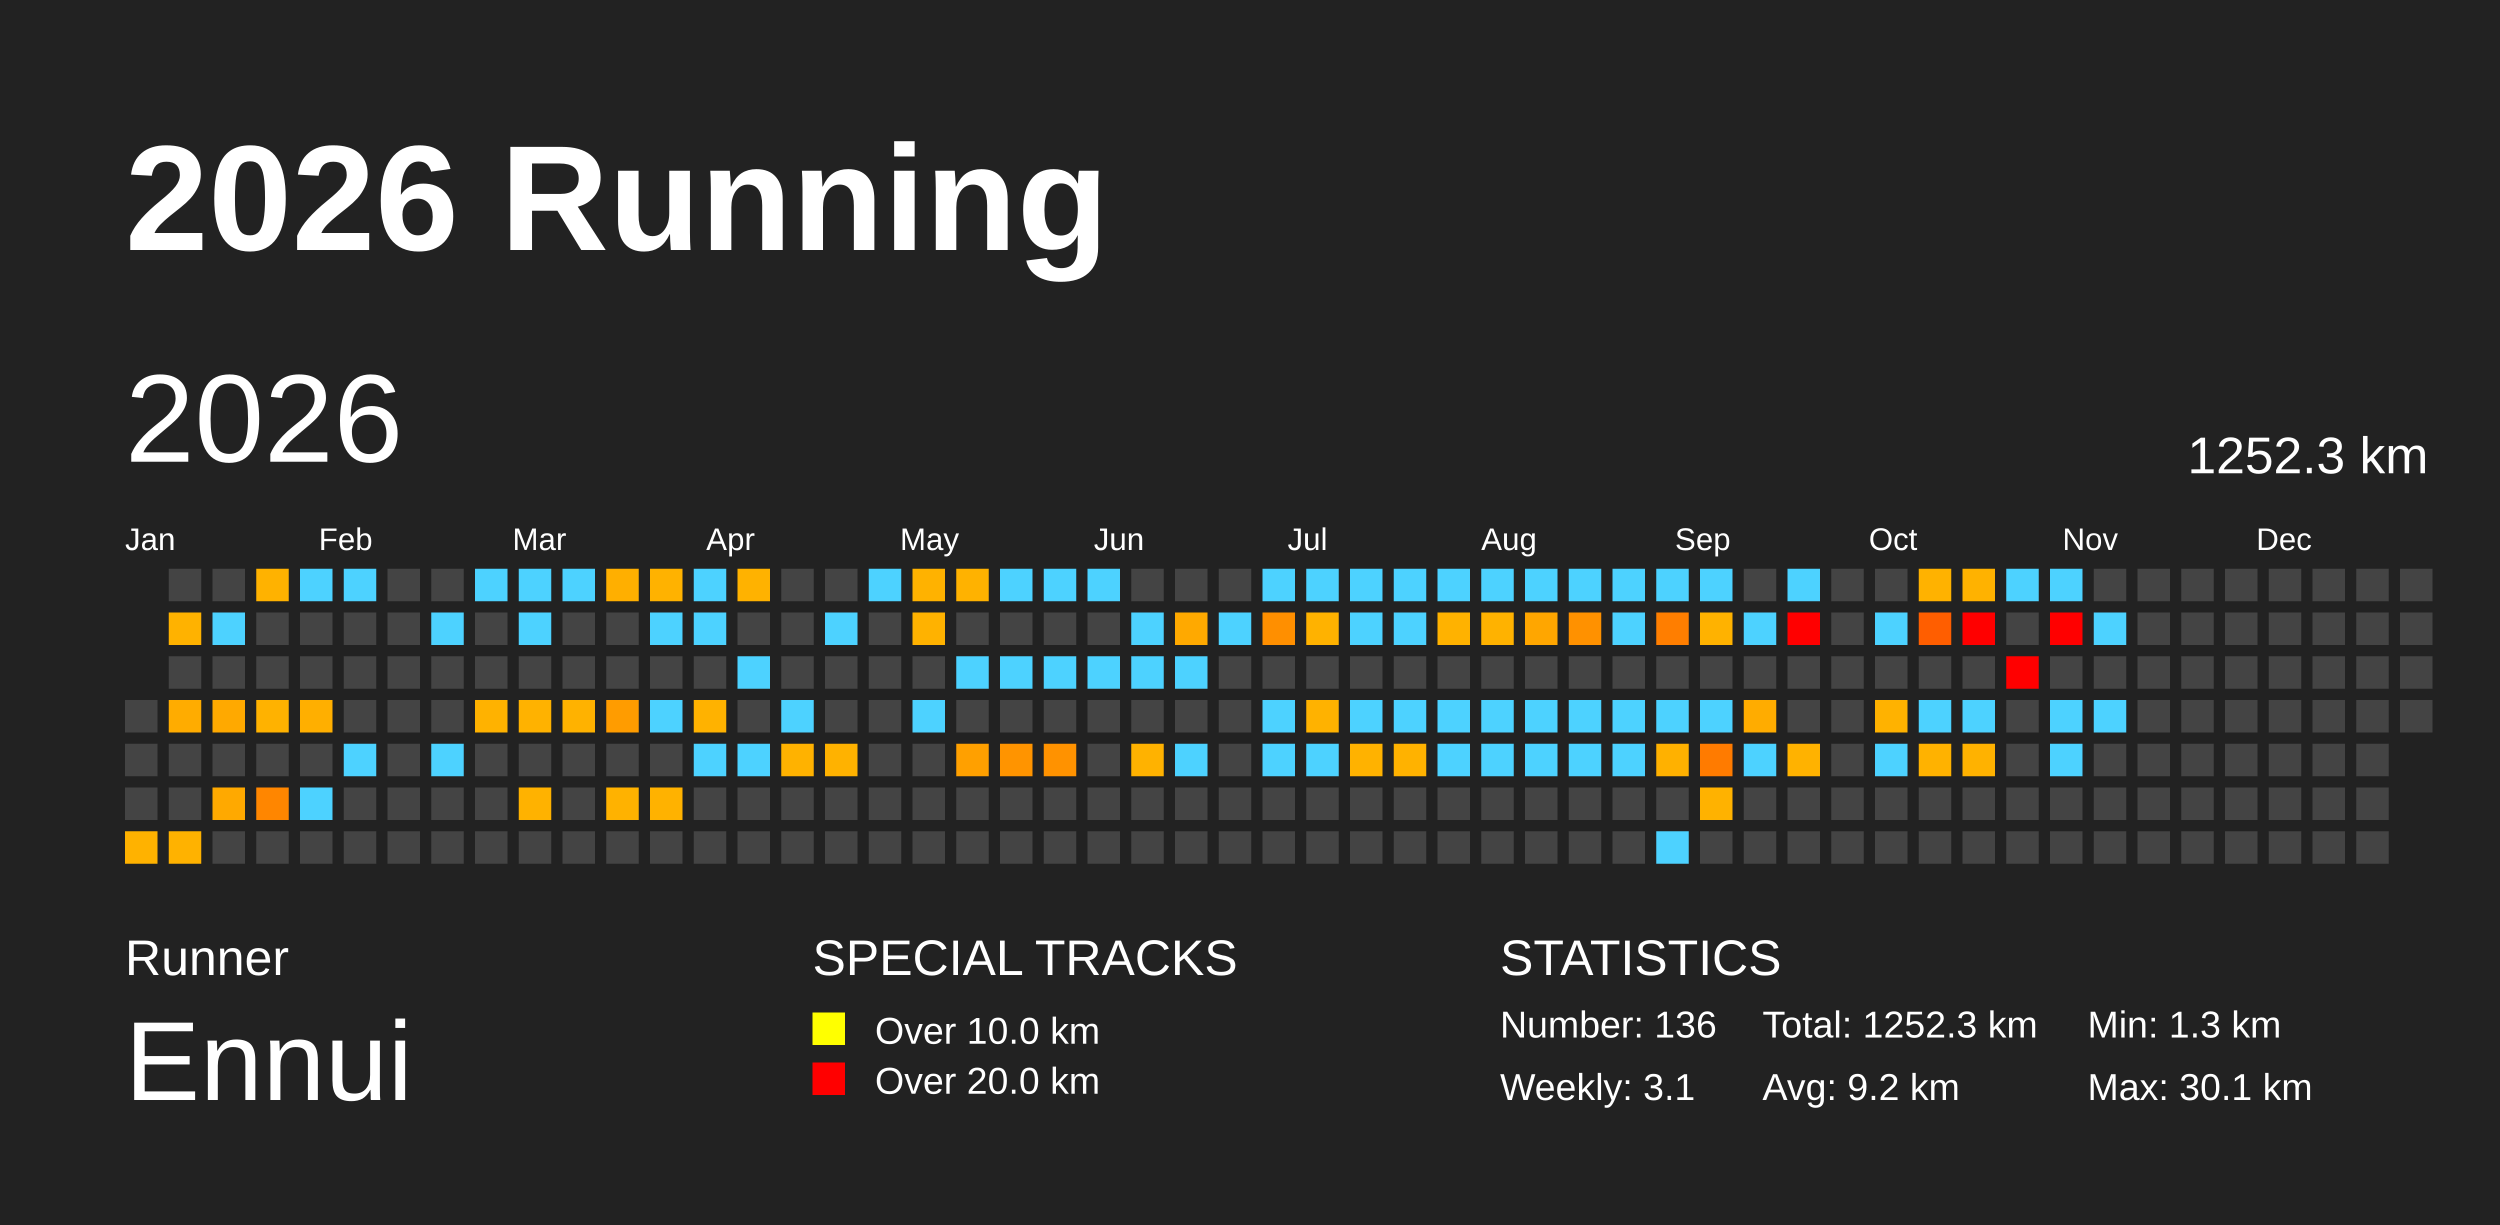
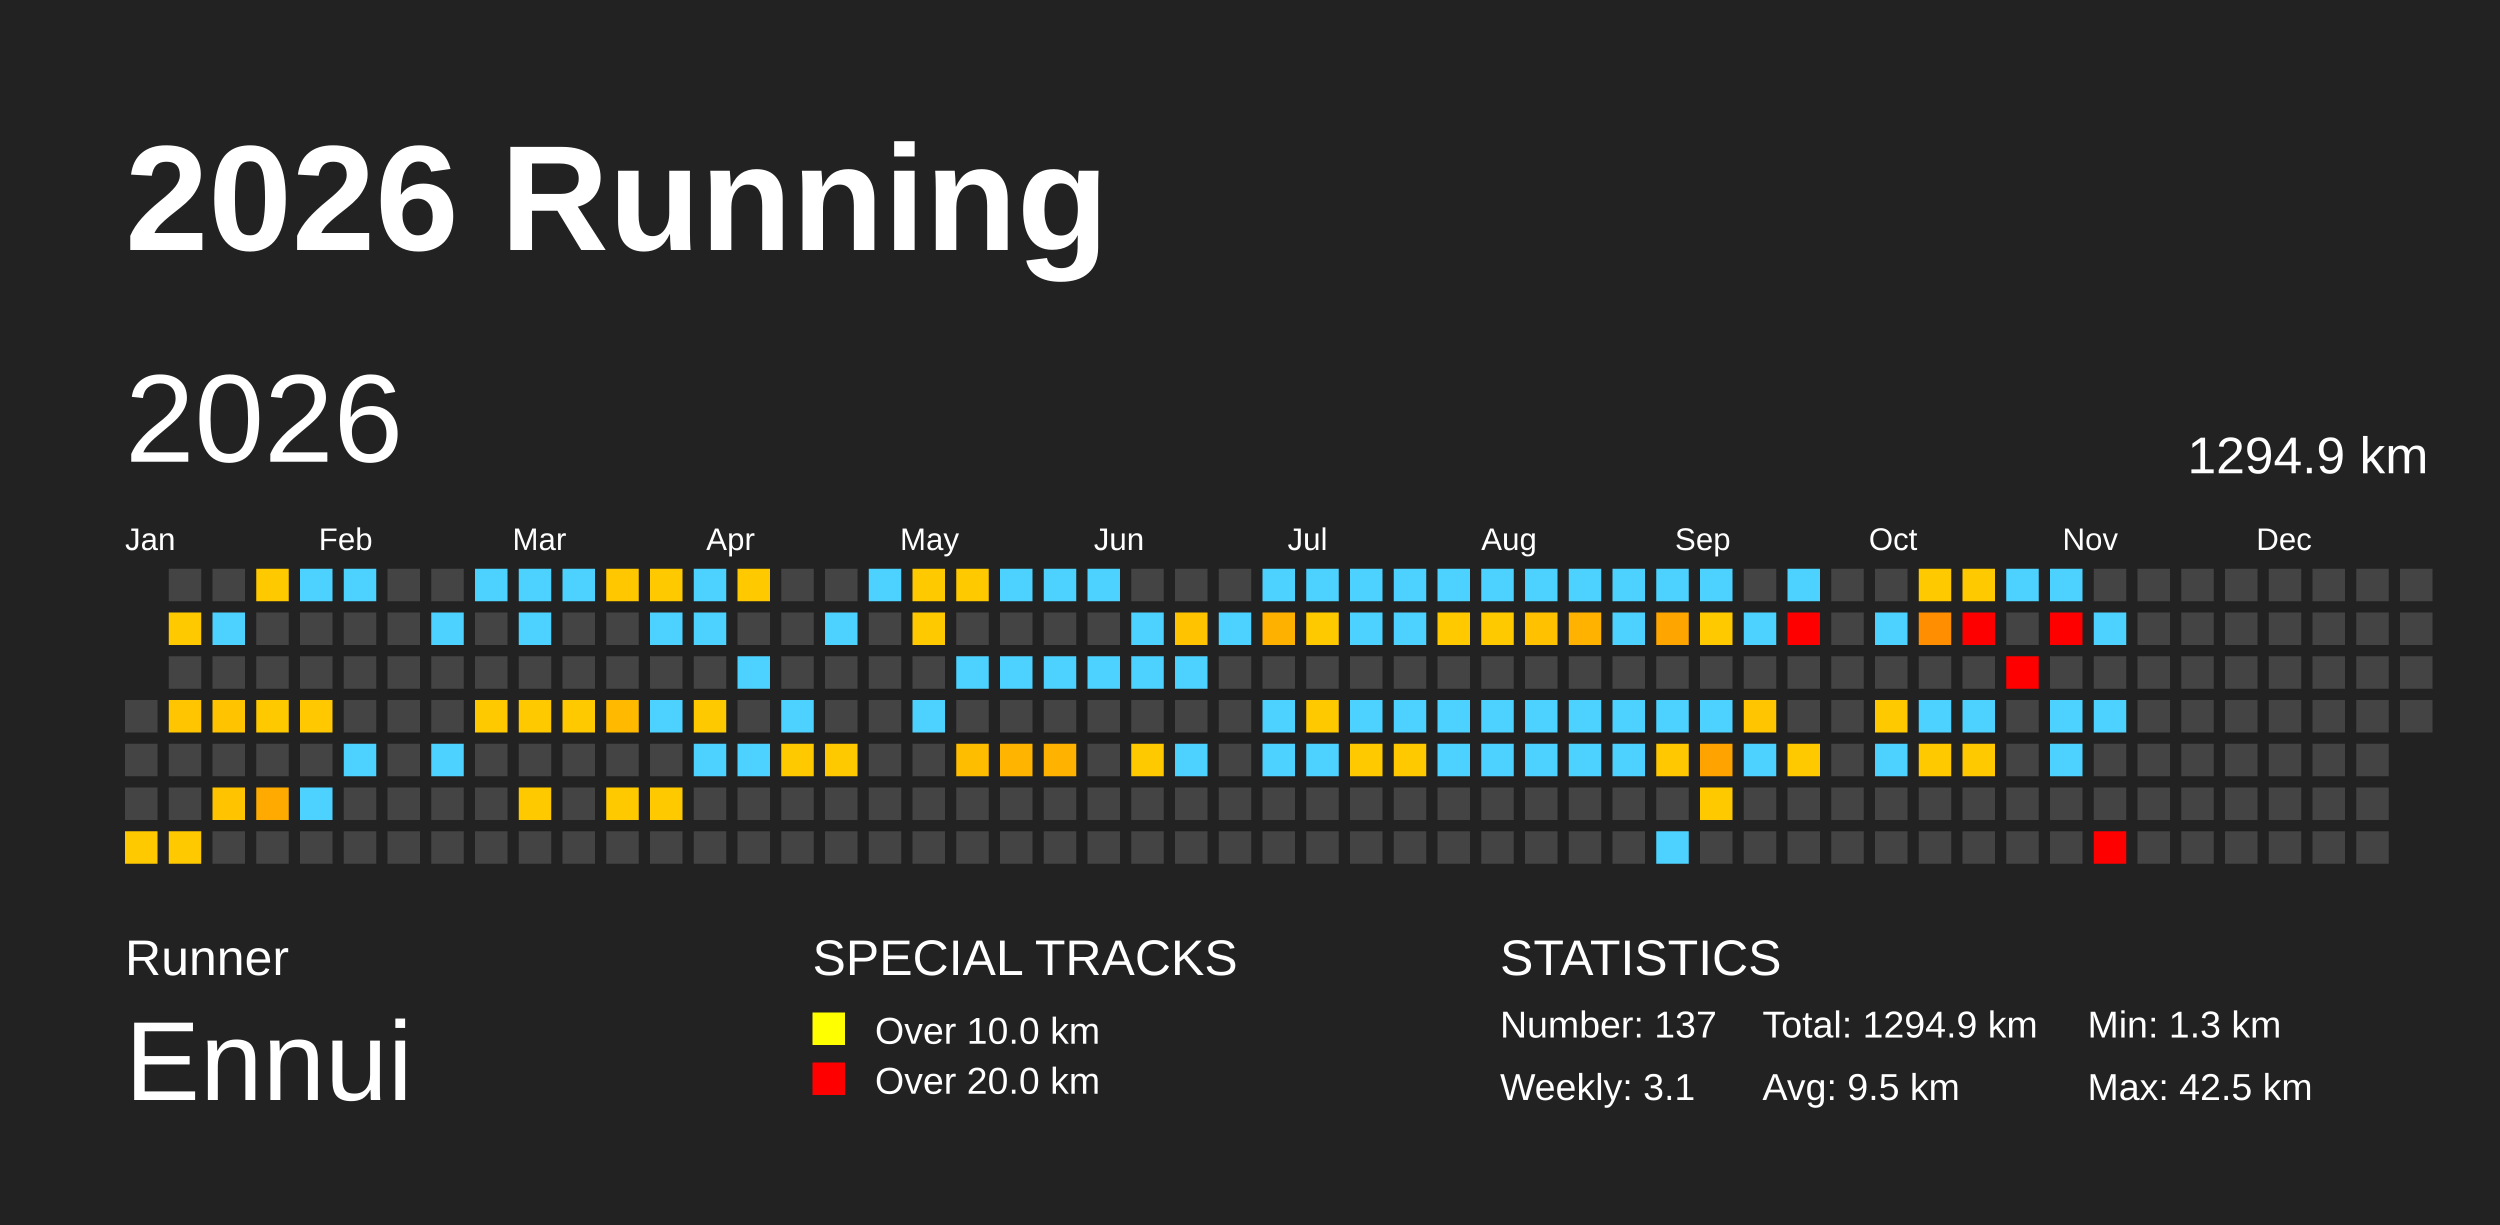
<svg xmlns="http://www.w3.org/2000/svg" baseProfile="full" height="98mm" version="1.1" viewBox="0,0,200,98" width="200mm">
  <defs />
  <rect fill="#222222" height="98" width="200" x="0" y="0" />
  <text fill="#FFFFFF" style="font-size:12px; font-family:Arial; font-weight:bold;" x="10" y="20">2026 Running</text>
  <text fill="#FFFFFF" style="font-size:4px; font-family:Arial" x="10" y="78">Runner</text>
  <text fill="#FFFFFF" style="font-size:9px; font-family:Arial" x="10" y="88">Ennui</text>
  <text fill="#FFFFFF" style="font-size:4px; font-family:Arial" x="65" y="78">SPECIAL TRACKS</text>
  <rect fill="yellow" height="2.6" width="2.6" x="65" y="81" />
  <text fill="#FFFFFF" style="font-size:3px; font-family:Arial" x="70" y="83.5">Over 10.0 km</text>
  <rect fill="red" height="2.6" width="2.6" x="65" y="85" />
  <text fill="#FFFFFF" style="font-size:3px; font-family:Arial" x="70" y="87.5">Over 20.0 km</text>
  <text fill="#FFFFFF" style="font-size:4px; font-family:Arial" x="120" y="78">STATISTICS</text>
-   <text fill="#FFFFFF" style="font-size:3px; font-family:Arial" x="120" y="83">Number: 136</text>
+   <text fill="#FFFFFF" style="font-size:3px; font-family:Arial" x="120" y="83">Number: 137</text>
  <text fill="#FFFFFF" style="font-size:3px; font-family:Arial" x="120" y="88">Weekly: 3.1</text>
-   <text fill="#FFFFFF" style="font-size:3px; font-family:Arial" x="141" y="83">Total: 1252.3 km</text>
-   <text fill="#FFFFFF" style="font-size:3px; font-family:Arial" x="141" y="88">Avg: 9.2 km</text>
+   <text fill="#FFFFFF" style="font-size:3px; font-family:Arial" x="141" y="83">Total: 1294.9 km</text>
+   <text fill="#FFFFFF" style="font-size:3px; font-family:Arial" x="141" y="88">Avg: 9.5 km</text>
  <text fill="#FFFFFF" style="font-size:3px; font-family:Arial" x="167" y="83">Min: 1.3 km</text>
-   <text fill="#FFFFFF" style="font-size:3px; font-family:Arial" x="167" y="88">Max: 30.1 km</text>
+   <text fill="#FFFFFF" style="font-size:3px; font-family:Arial" x="167" y="88">Max: 42.5 km</text>
  <text dominant-baseline="hanging" fill="#FFFFFF" style="font-size:10.0px; font-family:Arial;" x="10" y="30">2026</text>
-   <text dominant-baseline="hanging" fill="#FFFFFF" style="font-size:4.125px; font-family:Arial;" x="175" y="35">1252.3 km</text>
+   <text dominant-baseline="hanging" fill="#FFFFFF" style="font-size:4.125px; font-family:Arial;" x="175" y="35">1294.9 km</text>
  <text fill="#FFFFFF" style="font-size:2.5px; font-family:Arial" x="10.0" y="44">Jan</text>
  <text fill="#FFFFFF" style="font-size:2.5px; font-family:Arial" x="25.5" y="44">Feb</text>
  <text fill="#FFFFFF" style="font-size:2.5px; font-family:Arial" x="41.0" y="44">Mar</text>
  <text fill="#FFFFFF" style="font-size:2.5px; font-family:Arial" x="56.5" y="44">Apr</text>
  <text fill="#FFFFFF" style="font-size:2.5px; font-family:Arial" x="72.0" y="44">May</text>
  <text fill="#FFFFFF" style="font-size:2.5px; font-family:Arial" x="87.5" y="44">Jun</text>
  <text fill="#FFFFFF" style="font-size:2.5px; font-family:Arial" x="103.0" y="44">Jul</text>
  <text fill="#FFFFFF" style="font-size:2.5px; font-family:Arial" x="118.5" y="44">Aug</text>
  <text fill="#FFFFFF" style="font-size:2.5px; font-family:Arial" x="134.0" y="44">Sep</text>
  <text fill="#FFFFFF" style="font-size:2.5px; font-family:Arial" x="149.5" y="44">Oct</text>
  <text fill="#FFFFFF" style="font-size:2.5px; font-family:Arial" x="165.0" y="44">Nov</text>
  <text fill="#FFFFFF" style="font-size:2.5px; font-family:Arial" x="180.5" y="44">Dec</text>
  <rect fill="#444444" height="2.6" width="2.6" x="10.0" y="56.0" />
  <rect fill="#444444" height="2.6" width="2.6" x="10.0" y="59.5" />
  <rect fill="#444444" height="2.6" width="2.6" x="10.0" y="63.0" />
-   <rect fill="#ffb200" height="2.6" width="2.6" x="10.0" y="66.5" />
+   <rect fill="#ffc900" height="2.6" width="2.6" x="10.0" y="66.5" />
  <rect fill="#444444" height="2.6" width="2.6" x="13.5" y="45.5" />
-   <rect fill="#ffb200" height="2.6" width="2.6" x="13.5" y="49.0" />
+   <rect fill="#ffc900" height="2.6" width="2.6" x="13.5" y="49.0" />
  <rect fill="#444444" height="2.6" width="2.6" x="13.5" y="52.5" />
-   <rect fill="#ffac00" height="2.6" width="2.6" x="13.5" y="56.0" />
+   <rect fill="#ffc500" height="2.6" width="2.6" x="13.5" y="56.0" />
  <rect fill="#444444" height="2.6" width="2.6" x="13.5" y="59.5" />
  <rect fill="#444444" height="2.6" width="2.6" x="13.5" y="63.0" />
-   <rect fill="#ffb200" height="2.6" width="2.6" x="13.5" y="66.5" />
+   <rect fill="#ffc900" height="2.6" width="2.6" x="13.5" y="66.5" />
  <rect fill="#444444" height="2.6" width="2.6" x="17.0" y="45.5" />
  <rect fill="#4dd2ff" height="2.6" width="2.6" x="17.0" y="49.0" />
  <rect fill="#444444" height="2.6" width="2.6" x="17.0" y="52.5" />
-   <rect fill="#ffa900" height="2.6" width="2.6" x="17.0" y="56.0" />
+   <rect fill="#ffc300" height="2.6" width="2.6" x="17.0" y="56.0" />
  <rect fill="#444444" height="2.6" width="2.6" x="17.0" y="59.5" />
-   <rect fill="#ffa900" height="2.6" width="2.6" x="17.0" y="63.0" />
+   <rect fill="#ffc300" height="2.6" width="2.6" x="17.0" y="63.0" />
  <rect fill="#444444" height="2.6" width="2.6" x="17.0" y="66.5" />
-   <rect fill="#ffb200" height="2.6" width="2.6" x="20.5" y="45.5" />
+   <rect fill="#ffc900" height="2.6" width="2.6" x="20.5" y="45.5" />
  <rect fill="#444444" height="2.6" width="2.6" x="20.5" y="49.0" />
  <rect fill="#444444" height="2.6" width="2.6" x="20.5" y="52.5" />
-   <rect fill="#ffb200" height="2.6" width="2.6" x="20.5" y="56.0" />
+   <rect fill="#ffc900" height="2.6" width="2.6" x="20.5" y="56.0" />
  <rect fill="#444444" height="2.6" width="2.6" x="20.5" y="59.5" />
-   <rect fill="#ff8600" height="2.6" width="2.6" x="20.5" y="63.0" />
+   <rect fill="#ffaa00" height="2.6" width="2.6" x="20.5" y="63.0" />
  <rect fill="#444444" height="2.6" width="2.6" x="20.5" y="66.5" />
  <rect fill="#4dd2ff" height="2.6" width="2.6" x="24.0" y="45.5" />
  <rect fill="#444444" height="2.6" width="2.6" x="24.0" y="49.0" />
  <rect fill="#444444" height="2.6" width="2.6" x="24.0" y="52.5" />
-   <rect fill="#ffaf00" height="2.6" width="2.6" x="24.0" y="56.0" />
+   <rect fill="#ffc800" height="2.6" width="2.6" x="24.0" y="56.0" />
  <rect fill="#444444" height="2.6" width="2.6" x="24.0" y="59.5" />
  <rect fill="#4dd2ff" height="2.6" width="2.6" x="24.0" y="63.0" />
  <rect fill="#444444" height="2.6" width="2.6" x="24.0" y="66.5" />
  <rect fill="#4dd2ff" height="2.6" width="2.6" x="27.5" y="45.5" />
  <rect fill="#444444" height="2.6" width="2.6" x="27.5" y="49.0" />
  <rect fill="#444444" height="2.6" width="2.6" x="27.5" y="52.5" />
  <rect fill="#444444" height="2.6" width="2.6" x="27.5" y="56.0" />
  <rect fill="#4dd2ff" height="2.6" width="2.6" x="27.5" y="59.5" />
  <rect fill="#444444" height="2.6" width="2.6" x="27.5" y="63.0" />
  <rect fill="#444444" height="2.6" width="2.6" x="27.5" y="66.5" />
  <rect fill="#444444" height="2.6" width="2.6" x="31.0" y="45.5" />
  <rect fill="#444444" height="2.6" width="2.6" x="31.0" y="49.0" />
  <rect fill="#444444" height="2.6" width="2.6" x="31.0" y="52.5" />
  <rect fill="#444444" height="2.6" width="2.6" x="31.0" y="56.0" />
  <rect fill="#444444" height="2.6" width="2.6" x="31.0" y="59.5" />
  <rect fill="#444444" height="2.6" width="2.6" x="31.0" y="63.0" />
  <rect fill="#444444" height="2.6" width="2.6" x="31.0" y="66.5" />
  <rect fill="#444444" height="2.6" width="2.6" x="34.5" y="45.5" />
  <rect fill="#4dd2ff" height="2.6" width="2.6" x="34.5" y="49.0" />
  <rect fill="#444444" height="2.6" width="2.6" x="34.5" y="52.5" />
  <rect fill="#444444" height="2.6" width="2.6" x="34.5" y="56.0" />
  <rect fill="#4dd2ff" height="2.6" width="2.6" x="34.5" y="59.5" />
  <rect fill="#444444" height="2.6" width="2.6" x="34.5" y="63.0" />
  <rect fill="#444444" height="2.6" width="2.6" x="34.5" y="66.5" />
  <rect fill="#4dd2ff" height="2.6" width="2.6" x="38.0" y="45.5" />
  <rect fill="#444444" height="2.6" width="2.6" x="38.0" y="49.0" />
  <rect fill="#444444" height="2.6" width="2.6" x="38.0" y="52.5" />
-   <rect fill="#ffb200" height="2.6" width="2.6" x="38.0" y="56.0" />
+   <rect fill="#ffc900" height="2.6" width="2.6" x="38.0" y="56.0" />
  <rect fill="#444444" height="2.6" width="2.6" x="38.0" y="59.5" />
  <rect fill="#444444" height="2.6" width="2.6" x="38.0" y="63.0" />
  <rect fill="#444444" height="2.6" width="2.6" x="38.0" y="66.5" />
  <rect fill="#4dd2ff" height="2.6" width="2.6" x="41.5" y="45.5" />
  <rect fill="#4dd2ff" height="2.6" width="2.6" x="41.5" y="49.0" />
  <rect fill="#444444" height="2.6" width="2.6" x="41.5" y="52.5" />
-   <rect fill="#ffb200" height="2.6" width="2.6" x="41.5" y="56.0" />
+   <rect fill="#ffc900" height="2.6" width="2.6" x="41.5" y="56.0" />
  <rect fill="#444444" height="2.6" width="2.6" x="41.5" y="59.5" />
-   <rect fill="#ffb200" height="2.6" width="2.6" x="41.5" y="63.0" />
+   <rect fill="#ffc900" height="2.6" width="2.6" x="41.5" y="63.0" />
  <rect fill="#444444" height="2.6" width="2.6" x="41.5" y="66.5" />
  <rect fill="#4dd2ff" height="2.6" width="2.6" x="45.0" y="45.5" />
  <rect fill="#444444" height="2.6" width="2.6" x="45.0" y="49.0" />
  <rect fill="#444444" height="2.6" width="2.6" x="45.0" y="52.5" />
-   <rect fill="#ffb200" height="2.6" width="2.6" x="45.0" y="56.0" />
+   <rect fill="#ffc900" height="2.6" width="2.6" x="45.0" y="56.0" />
  <rect fill="#444444" height="2.6" width="2.6" x="45.0" y="59.5" />
  <rect fill="#444444" height="2.6" width="2.6" x="45.0" y="63.0" />
  <rect fill="#444444" height="2.6" width="2.6" x="45.0" y="66.5" />
-   <rect fill="#ffaf00" height="2.6" width="2.6" x="48.5" y="45.5" />
+   <rect fill="#ffc700" height="2.6" width="2.6" x="48.5" y="45.5" />
  <rect fill="#444444" height="2.6" width="2.6" x="48.5" y="49.0" />
  <rect fill="#444444" height="2.6" width="2.6" x="48.5" y="52.5" />
-   <rect fill="#ff9c00" height="2.6" width="2.6" x="48.5" y="56.0" />
+   <rect fill="#ffba00" height="2.6" width="2.6" x="48.5" y="56.0" />
  <rect fill="#444444" height="2.6" width="2.6" x="48.5" y="59.5" />
-   <rect fill="#ffb200" height="2.6" width="2.6" x="48.5" y="63.0" />
+   <rect fill="#ffc900" height="2.6" width="2.6" x="48.5" y="63.0" />
  <rect fill="#444444" height="2.6" width="2.6" x="48.5" y="66.5" />
-   <rect fill="#ffb200" height="2.6" width="2.6" x="52.0" y="45.5" />
+   <rect fill="#ffc900" height="2.6" width="2.6" x="52.0" y="45.5" />
  <rect fill="#4dd2ff" height="2.6" width="2.6" x="52.0" y="49.0" />
  <rect fill="#444444" height="2.6" width="2.6" x="52.0" y="52.5" />
  <rect fill="#4dd2ff" height="2.6" width="2.6" x="52.0" y="56.0" />
  <rect fill="#444444" height="2.6" width="2.6" x="52.0" y="59.5" />
-   <rect fill="#ffb200" height="2.6" width="2.6" x="52.0" y="63.0" />
+   <rect fill="#ffc900" height="2.6" width="2.6" x="52.0" y="63.0" />
  <rect fill="#444444" height="2.6" width="2.6" x="52.0" y="66.5" />
  <rect fill="#4dd2ff" height="2.6" width="2.6" x="55.5" y="45.5" />
  <rect fill="#4dd2ff" height="2.6" width="2.6" x="55.5" y="49.0" />
  <rect fill="#444444" height="2.6" width="2.6" x="55.5" y="52.5" />
-   <rect fill="#ffb200" height="2.6" width="2.6" x="55.5" y="56.0" />
+   <rect fill="#ffc900" height="2.6" width="2.6" x="55.5" y="56.0" />
  <rect fill="#4dd2ff" height="2.6" width="2.6" x="55.5" y="59.5" />
  <rect fill="#444444" height="2.6" width="2.6" x="55.5" y="63.0" />
  <rect fill="#444444" height="2.6" width="2.6" x="55.5" y="66.5" />
-   <rect fill="#ffb200" height="2.6" width="2.6" x="59.0" y="45.5" />
+   <rect fill="#ffc900" height="2.6" width="2.6" x="59.0" y="45.5" />
  <rect fill="#444444" height="2.6" width="2.6" x="59.0" y="49.0" />
  <rect fill="#4dd2ff" height="2.6" width="2.6" x="59.0" y="52.5" />
  <rect fill="#444444" height="2.6" width="2.6" x="59.0" y="56.0" />
  <rect fill="#4dd2ff" height="2.6" width="2.6" x="59.0" y="59.5" />
  <rect fill="#444444" height="2.6" width="2.6" x="59.0" y="63.0" />
  <rect fill="#444444" height="2.6" width="2.6" x="59.0" y="66.5" />
  <rect fill="#444444" height="2.6" width="2.6" x="62.5" y="45.5" />
  <rect fill="#444444" height="2.6" width="2.6" x="62.5" y="49.0" />
  <rect fill="#444444" height="2.6" width="2.6" x="62.5" y="52.5" />
  <rect fill="#4dd2ff" height="2.6" width="2.6" x="62.5" y="56.0" />
-   <rect fill="#ffb200" height="2.6" width="2.6" x="62.5" y="59.5" />
+   <rect fill="#ffc900" height="2.6" width="2.6" x="62.5" y="59.5" />
  <rect fill="#444444" height="2.6" width="2.6" x="62.5" y="63.0" />
  <rect fill="#444444" height="2.6" width="2.6" x="62.5" y="66.5" />
  <rect fill="#444444" height="2.6" width="2.6" x="66.0" y="45.5" />
  <rect fill="#4dd2ff" height="2.6" width="2.6" x="66.0" y="49.0" />
  <rect fill="#444444" height="2.6" width="2.6" x="66.0" y="52.5" />
  <rect fill="#444444" height="2.6" width="2.6" x="66.0" y="56.0" />
-   <rect fill="#ffb200" height="2.6" width="2.6" x="66.0" y="59.5" />
+   <rect fill="#ffc900" height="2.6" width="2.6" x="66.0" y="59.5" />
  <rect fill="#444444" height="2.6" width="2.6" x="66.0" y="63.0" />
  <rect fill="#444444" height="2.6" width="2.6" x="66.0" y="66.5" />
  <rect fill="#4dd2ff" height="2.6" width="2.6" x="69.5" y="45.5" />
  <rect fill="#444444" height="2.6" width="2.6" x="69.5" y="49.0" />
  <rect fill="#444444" height="2.6" width="2.6" x="69.5" y="52.5" />
  <rect fill="#444444" height="2.6" width="2.6" x="69.5" y="56.0" />
  <rect fill="#444444" height="2.6" width="2.6" x="69.5" y="59.5" />
  <rect fill="#444444" height="2.6" width="2.6" x="69.5" y="63.0" />
  <rect fill="#444444" height="2.6" width="2.6" x="69.5" y="66.5" />
-   <rect fill="#ffb200" height="2.6" width="2.6" x="73.0" y="45.5" />
-   <rect fill="#ffb200" height="2.6" width="2.6" x="73.0" y="49.0" />
+   <rect fill="#ffc900" height="2.6" width="2.6" x="73.0" y="45.5" />
+   <rect fill="#ffc900" height="2.6" width="2.6" x="73.0" y="49.0" />
  <rect fill="#444444" height="2.6" width="2.6" x="73.0" y="52.5" />
  <rect fill="#4dd2ff" height="2.6" width="2.6" x="73.0" y="56.0" />
  <rect fill="#444444" height="2.6" width="2.6" x="73.0" y="59.5" />
  <rect fill="#444444" height="2.6" width="2.6" x="73.0" y="63.0" />
  <rect fill="#444444" height="2.6" width="2.6" x="73.0" y="66.5" />
-   <rect fill="#ffb200" height="2.6" width="2.6" x="76.5" y="45.5" />
+   <rect fill="#ffc900" height="2.6" width="2.6" x="76.5" y="45.5" />
  <rect fill="#444444" height="2.6" width="2.6" x="76.5" y="49.0" />
  <rect fill="#4dd2ff" height="2.6" width="2.6" x="76.5" y="52.5" />
  <rect fill="#444444" height="2.6" width="2.6" x="76.5" y="56.0" />
-   <rect fill="#ffa000" height="2.6" width="2.6" x="76.5" y="59.5" />
+   <rect fill="#ffbd00" height="2.6" width="2.6" x="76.5" y="59.5" />
  <rect fill="#444444" height="2.6" width="2.6" x="76.5" y="63.0" />
  <rect fill="#444444" height="2.6" width="2.6" x="76.5" y="66.5" />
  <rect fill="#4dd2ff" height="2.6" width="2.6" x="80.0" y="45.5" />
  <rect fill="#444444" height="2.6" width="2.6" x="80.0" y="49.0" />
  <rect fill="#4dd2ff" height="2.6" width="2.6" x="80.0" y="52.5" />
  <rect fill="#444444" height="2.6" width="2.6" x="80.0" y="56.0" />
-   <rect fill="#ff9400" height="2.6" width="2.6" x="80.0" y="59.5" />
+   <rect fill="#ffb400" height="2.6" width="2.6" x="80.0" y="59.5" />
  <rect fill="#444444" height="2.6" width="2.6" x="80.0" y="63.0" />
  <rect fill="#444444" height="2.6" width="2.6" x="80.0" y="66.5" />
  <rect fill="#4dd2ff" height="2.6" width="2.6" x="83.5" y="45.5" />
  <rect fill="#444444" height="2.6" width="2.6" x="83.5" y="49.0" />
  <rect fill="#4dd2ff" height="2.6" width="2.6" x="83.5" y="52.5" />
  <rect fill="#444444" height="2.6" width="2.6" x="83.5" y="56.0" />
-   <rect fill="#ff9200" height="2.6" width="2.6" x="83.5" y="59.5" />
+   <rect fill="#ffb300" height="2.6" width="2.6" x="83.5" y="59.5" />
  <rect fill="#444444" height="2.6" width="2.6" x="83.5" y="63.0" />
  <rect fill="#444444" height="2.6" width="2.6" x="83.5" y="66.5" />
  <rect fill="#4dd2ff" height="2.6" width="2.6" x="87.0" y="45.5" />
  <rect fill="#444444" height="2.6" width="2.6" x="87.0" y="49.0" />
  <rect fill="#4dd2ff" height="2.6" width="2.6" x="87.0" y="52.5" />
  <rect fill="#444444" height="2.6" width="2.6" x="87.0" y="56.0" />
  <rect fill="#444444" height="2.6" width="2.6" x="87.0" y="59.5" />
  <rect fill="#444444" height="2.6" width="2.6" x="87.0" y="63.0" />
  <rect fill="#444444" height="2.6" width="2.6" x="87.0" y="66.5" />
  <rect fill="#444444" height="2.6" width="2.6" x="90.5" y="45.5" />
  <rect fill="#4dd2ff" height="2.6" width="2.6" x="90.5" y="49.0" />
  <rect fill="#4dd2ff" height="2.6" width="2.6" x="90.5" y="52.5" />
  <rect fill="#444444" height="2.6" width="2.6" x="90.5" y="56.0" />
-   <rect fill="#ffb200" height="2.6" width="2.6" x="90.5" y="59.5" />
+   <rect fill="#ffc900" height="2.6" width="2.6" x="90.5" y="59.5" />
  <rect fill="#444444" height="2.6" width="2.6" x="90.5" y="63.0" />
  <rect fill="#444444" height="2.6" width="2.6" x="90.5" y="66.5" />
  <rect fill="#444444" height="2.6" width="2.6" x="94.0" y="45.5" />
-   <rect fill="#ffa900" height="2.6" width="2.6" x="94.0" y="49.0" />
+   <rect fill="#ffc300" height="2.6" width="2.6" x="94.0" y="49.0" />
  <rect fill="#4dd2ff" height="2.6" width="2.6" x="94.0" y="52.5" />
  <rect fill="#444444" height="2.6" width="2.6" x="94.0" y="56.0" />
  <rect fill="#4dd2ff" height="2.6" width="2.6" x="94.0" y="59.5" />
  <rect fill="#444444" height="2.6" width="2.6" x="94.0" y="63.0" />
  <rect fill="#444444" height="2.6" width="2.6" x="94.0" y="66.5" />
  <rect fill="#444444" height="2.6" width="2.6" x="97.5" y="45.5" />
  <rect fill="#4dd2ff" height="2.6" width="2.6" x="97.5" y="49.0" />
  <rect fill="#444444" height="2.6" width="2.6" x="97.5" y="52.5" />
  <rect fill="#444444" height="2.6" width="2.6" x="97.5" y="56.0" />
  <rect fill="#444444" height="2.6" width="2.6" x="97.5" y="59.5" />
  <rect fill="#444444" height="2.6" width="2.6" x="97.5" y="63.0" />
  <rect fill="#444444" height="2.6" width="2.6" x="97.5" y="66.5" />
  <rect fill="#4dd2ff" height="2.6" width="2.6" x="101.0" y="45.5" />
-   <rect fill="#ff8f00" height="2.6" width="2.6" x="101.0" y="49.0" />
+   <rect fill="#ffb100" height="2.6" width="2.6" x="101.0" y="49.0" />
  <rect fill="#444444" height="2.6" width="2.6" x="101.0" y="52.5" />
  <rect fill="#4dd2ff" height="2.6" width="2.6" x="101.0" y="56.0" />
  <rect fill="#4dd2ff" height="2.6" width="2.6" x="101.0" y="59.5" />
  <rect fill="#444444" height="2.6" width="2.6" x="101.0" y="63.0" />
  <rect fill="#444444" height="2.6" width="2.6" x="101.0" y="66.5" />
  <rect fill="#4dd2ff" height="2.6" width="2.6" x="104.5" y="45.5" />
-   <rect fill="#ffb200" height="2.6" width="2.6" x="104.5" y="49.0" />
+   <rect fill="#ffc900" height="2.6" width="2.6" x="104.5" y="49.0" />
  <rect fill="#444444" height="2.6" width="2.6" x="104.5" y="52.5" />
-   <rect fill="#ffb200" height="2.6" width="2.6" x="104.5" y="56.0" />
+   <rect fill="#ffc900" height="2.6" width="2.6" x="104.5" y="56.0" />
  <rect fill="#4dd2ff" height="2.6" width="2.6" x="104.5" y="59.5" />
  <rect fill="#444444" height="2.6" width="2.6" x="104.5" y="63.0" />
  <rect fill="#444444" height="2.6" width="2.6" x="104.5" y="66.5" />
  <rect fill="#4dd2ff" height="2.6" width="2.6" x="108.0" y="45.5" />
  <rect fill="#4dd2ff" height="2.6" width="2.6" x="108.0" y="49.0" />
  <rect fill="#444444" height="2.6" width="2.6" x="108.0" y="52.5" />
  <rect fill="#4dd2ff" height="2.6" width="2.6" x="108.0" y="56.0" />
-   <rect fill="#ffb200" height="2.6" width="2.6" x="108.0" y="59.5" />
+   <rect fill="#ffc900" height="2.6" width="2.6" x="108.0" y="59.5" />
  <rect fill="#444444" height="2.6" width="2.6" x="108.0" y="63.0" />
  <rect fill="#444444" height="2.6" width="2.6" x="108.0" y="66.5" />
  <rect fill="#4dd2ff" height="2.6" width="2.6" x="111.5" y="45.5" />
  <rect fill="#4dd2ff" height="2.6" width="2.6" x="111.5" y="49.0" />
  <rect fill="#444444" height="2.6" width="2.6" x="111.5" y="52.5" />
  <rect fill="#4dd2ff" height="2.6" width="2.6" x="111.5" y="56.0" />
-   <rect fill="#ffb200" height="2.6" width="2.6" x="111.5" y="59.5" />
+   <rect fill="#ffc900" height="2.6" width="2.6" x="111.5" y="59.5" />
  <rect fill="#444444" height="2.6" width="2.6" x="111.5" y="63.0" />
  <rect fill="#444444" height="2.6" width="2.6" x="111.5" y="66.5" />
  <rect fill="#4dd2ff" height="2.6" width="2.6" x="115.0" y="45.5" />
-   <rect fill="#ffb200" height="2.6" width="2.6" x="115.0" y="49.0" />
+   <rect fill="#ffc900" height="2.6" width="2.6" x="115.0" y="49.0" />
  <rect fill="#444444" height="2.6" width="2.6" x="115.0" y="52.5" />
  <rect fill="#4dd2ff" height="2.6" width="2.6" x="115.0" y="56.0" />
  <rect fill="#4dd2ff" height="2.6" width="2.6" x="115.0" y="59.5" />
  <rect fill="#444444" height="2.6" width="2.6" x="115.0" y="63.0" />
  <rect fill="#444444" height="2.6" width="2.6" x="115.0" y="66.5" />
  <rect fill="#4dd2ff" height="2.6" width="2.6" x="118.5" y="45.5" />
-   <rect fill="#ffb200" height="2.6" width="2.6" x="118.5" y="49.0" />
+   <rect fill="#ffc900" height="2.6" width="2.6" x="118.5" y="49.0" />
  <rect fill="#444444" height="2.6" width="2.6" x="118.5" y="52.5" />
  <rect fill="#4dd2ff" height="2.6" width="2.6" x="118.5" y="56.0" />
  <rect fill="#4dd2ff" height="2.6" width="2.6" x="118.5" y="59.5" />
  <rect fill="#444444" height="2.6" width="2.6" x="118.5" y="63.0" />
  <rect fill="#444444" height="2.6" width="2.6" x="118.5" y="66.5" />
  <rect fill="#4dd2ff" height="2.6" width="2.6" x="122.0" y="45.5" />
-   <rect fill="#ffa600" height="2.6" width="2.6" x="122.0" y="49.0" />
+   <rect fill="#ffc100" height="2.6" width="2.6" x="122.0" y="49.0" />
  <rect fill="#444444" height="2.6" width="2.6" x="122.0" y="52.5" />
  <rect fill="#4dd2ff" height="2.6" width="2.6" x="122.0" y="56.0" />
  <rect fill="#4dd2ff" height="2.6" width="2.6" x="122.0" y="59.5" />
  <rect fill="#444444" height="2.6" width="2.6" x="122.0" y="63.0" />
  <rect fill="#444444" height="2.6" width="2.6" x="122.0" y="66.5" />
  <rect fill="#4dd2ff" height="2.6" width="2.6" x="125.5" y="45.5" />
-   <rect fill="#ff9100" height="2.6" width="2.6" x="125.5" y="49.0" />
+   <rect fill="#ffb300" height="2.6" width="2.6" x="125.5" y="49.0" />
  <rect fill="#444444" height="2.6" width="2.6" x="125.5" y="52.5" />
  <rect fill="#4dd2ff" height="2.6" width="2.6" x="125.5" y="56.0" />
  <rect fill="#4dd2ff" height="2.6" width="2.6" x="125.5" y="59.5" />
  <rect fill="#444444" height="2.6" width="2.6" x="125.5" y="63.0" />
  <rect fill="#444444" height="2.6" width="2.6" x="125.5" y="66.5" />
  <rect fill="#4dd2ff" height="2.6" width="2.6" x="129.0" y="45.5" />
  <rect fill="#4dd2ff" height="2.6" width="2.6" x="129.0" y="49.0" />
  <rect fill="#444444" height="2.6" width="2.6" x="129.0" y="52.5" />
  <rect fill="#4dd2ff" height="2.6" width="2.6" x="129.0" y="56.0" />
  <rect fill="#4dd2ff" height="2.6" width="2.6" x="129.0" y="59.5" />
  <rect fill="#444444" height="2.6" width="2.6" x="129.0" y="63.0" />
  <rect fill="#444444" height="2.6" width="2.6" x="129.0" y="66.5" />
  <rect fill="#4dd2ff" height="2.6" width="2.6" x="132.5" y="45.5" />
-   <rect fill="#ff7e00" height="2.6" width="2.6" x="132.5" y="49.0" />
+   <rect fill="#ffa500" height="2.6" width="2.6" x="132.5" y="49.0" />
  <rect fill="#444444" height="2.6" width="2.6" x="132.5" y="52.5" />
  <rect fill="#4dd2ff" height="2.6" width="2.6" x="132.5" y="56.0" />
-   <rect fill="#ffb100" height="2.6" width="2.6" x="132.5" y="59.5" />
+   <rect fill="#ffc800" height="2.6" width="2.6" x="132.5" y="59.5" />
  <rect fill="#444444" height="2.6" width="2.6" x="132.5" y="63.0" />
  <rect fill="#4dd2ff" height="2.6" width="2.6" x="132.5" y="66.5" />
  <rect fill="#4dd2ff" height="2.6" width="2.6" x="136.0" y="45.5" />
-   <rect fill="#ffb200" height="2.6" width="2.6" x="136.0" y="49.0" />
+   <rect fill="#ffc900" height="2.6" width="2.6" x="136.0" y="49.0" />
  <rect fill="#444444" height="2.6" width="2.6" x="136.0" y="52.5" />
  <rect fill="#4dd2ff" height="2.6" width="2.6" x="136.0" y="56.0" />
-   <rect fill="#ff7b00" height="2.6" width="2.6" x="136.0" y="59.5" />
-   <rect fill="#ffb200" height="2.6" width="2.6" x="136.0" y="63.0" />
+   <rect fill="#ffa300" height="2.6" width="2.6" x="136.0" y="59.5" />
+   <rect fill="#ffc900" height="2.6" width="2.6" x="136.0" y="63.0" />
  <rect fill="#444444" height="2.6" width="2.6" x="136.0" y="66.5" />
  <rect fill="#444444" height="2.6" width="2.6" x="139.5" y="45.5" />
  <rect fill="#4dd2ff" height="2.6" width="2.6" x="139.5" y="49.0" />
  <rect fill="#444444" height="2.6" width="2.6" x="139.5" y="52.5" />
-   <rect fill="#ffac00" height="2.6" width="2.6" x="139.5" y="56.0" />
+   <rect fill="#ffc500" height="2.6" width="2.6" x="139.5" y="56.0" />
  <rect fill="#4dd2ff" height="2.6" width="2.6" x="139.5" y="59.5" />
  <rect fill="#444444" height="2.6" width="2.6" x="139.5" y="63.0" />
  <rect fill="#444444" height="2.6" width="2.6" x="139.5" y="66.5" />
  <rect fill="#4dd2ff" height="2.6" width="2.6" x="143.0" y="45.5" />
  <rect fill="red" height="2.6" width="2.6" x="143.0" y="49.0" />
  <rect fill="#444444" height="2.6" width="2.6" x="143.0" y="52.5" />
  <rect fill="#444444" height="2.6" width="2.6" x="143.0" y="56.0" />
-   <rect fill="#ffb200" height="2.6" width="2.6" x="143.0" y="59.5" />
+   <rect fill="#ffc900" height="2.6" width="2.6" x="143.0" y="59.5" />
  <rect fill="#444444" height="2.6" width="2.6" x="143.0" y="63.0" />
  <rect fill="#444444" height="2.6" width="2.6" x="143.0" y="66.5" />
  <rect fill="#444444" height="2.6" width="2.6" x="146.5" y="45.5" />
  <rect fill="#444444" height="2.6" width="2.6" x="146.5" y="49.0" />
  <rect fill="#444444" height="2.6" width="2.6" x="146.5" y="52.5" />
  <rect fill="#444444" height="2.6" width="2.6" x="146.5" y="56.0" />
  <rect fill="#444444" height="2.6" width="2.6" x="146.5" y="59.5" />
  <rect fill="#444444" height="2.6" width="2.6" x="146.5" y="63.0" />
  <rect fill="#444444" height="2.6" width="2.6" x="146.5" y="66.5" />
  <rect fill="#444444" height="2.6" width="2.6" x="150.0" y="45.5" />
  <rect fill="#4dd2ff" height="2.6" width="2.6" x="150.0" y="49.0" />
  <rect fill="#444444" height="2.6" width="2.6" x="150.0" y="52.5" />
-   <rect fill="#ffb200" height="2.6" width="2.6" x="150.0" y="56.0" />
+   <rect fill="#ffc900" height="2.6" width="2.6" x="150.0" y="56.0" />
  <rect fill="#4dd2ff" height="2.6" width="2.6" x="150.0" y="59.5" />
  <rect fill="#444444" height="2.6" width="2.6" x="150.0" y="63.0" />
  <rect fill="#444444" height="2.6" width="2.6" x="150.0" y="66.5" />
-   <rect fill="#ffb200" height="2.6" width="2.6" x="153.5" y="45.5" />
-   <rect fill="#ff5e00" height="2.6" width="2.6" x="153.5" y="49.0" />
+   <rect fill="#ffc900" height="2.6" width="2.6" x="153.5" y="45.5" />
+   <rect fill="#ff8e00" height="2.6" width="2.6" x="153.5" y="49.0" />
  <rect fill="#444444" height="2.6" width="2.6" x="153.5" y="52.5" />
  <rect fill="#4dd2ff" height="2.6" width="2.6" x="153.5" y="56.0" />
-   <rect fill="#ffb200" height="2.6" width="2.6" x="153.5" y="59.5" />
+   <rect fill="#ffc900" height="2.6" width="2.6" x="153.5" y="59.5" />
  <rect fill="#444444" height="2.6" width="2.6" x="153.5" y="63.0" />
  <rect fill="#444444" height="2.6" width="2.6" x="153.5" y="66.5" />
-   <rect fill="#ffb200" height="2.6" width="2.6" x="157.0" y="45.5" />
+   <rect fill="#ffc900" height="2.6" width="2.6" x="157.0" y="45.5" />
  <rect fill="red" height="2.6" width="2.6" x="157.0" y="49.0" />
  <rect fill="#444444" height="2.6" width="2.6" x="157.0" y="52.5" />
  <rect fill="#4dd2ff" height="2.6" width="2.6" x="157.0" y="56.0" />
-   <rect fill="#ffb200" height="2.6" width="2.6" x="157.0" y="59.5" />
+   <rect fill="#ffc900" height="2.6" width="2.6" x="157.0" y="59.5" />
  <rect fill="#444444" height="2.6" width="2.6" x="157.0" y="63.0" />
  <rect fill="#444444" height="2.6" width="2.6" x="157.0" y="66.5" />
  <rect fill="#4dd2ff" height="2.6" width="2.6" x="160.5" y="45.5" />
  <rect fill="#444444" height="2.6" width="2.6" x="160.5" y="49.0" />
  <rect fill="red" height="2.6" width="2.6" x="160.5" y="52.5" />
  <rect fill="#444444" height="2.6" width="2.6" x="160.5" y="56.0" />
  <rect fill="#444444" height="2.6" width="2.6" x="160.5" y="59.5" />
  <rect fill="#444444" height="2.6" width="2.6" x="160.5" y="63.0" />
  <rect fill="#444444" height="2.6" width="2.6" x="160.5" y="66.5" />
  <rect fill="#4dd2ff" height="2.6" width="2.6" x="164.0" y="45.5" />
  <rect fill="red" height="2.6" width="2.6" x="164.0" y="49.0" />
  <rect fill="#444444" height="2.6" width="2.6" x="164.0" y="52.5" />
  <rect fill="#4dd2ff" height="2.6" width="2.6" x="164.0" y="56.0" />
  <rect fill="#4dd2ff" height="2.6" width="2.6" x="164.0" y="59.5" />
  <rect fill="#444444" height="2.6" width="2.6" x="164.0" y="63.0" />
  <rect fill="#444444" height="2.6" width="2.6" x="164.0" y="66.5" />
  <rect fill="#444444" height="2.6" width="2.6" x="167.5" y="45.5" />
  <rect fill="#4dd2ff" height="2.6" width="2.6" x="167.5" y="49.0" />
  <rect fill="#444444" height="2.6" width="2.6" x="167.5" y="52.5" />
  <rect fill="#4dd2ff" height="2.6" width="2.6" x="167.5" y="56.0" />
  <rect fill="#444444" height="2.6" width="2.6" x="167.5" y="59.5" />
  <rect fill="#444444" height="2.6" width="2.6" x="167.5" y="63.0" />
-   <rect fill="#444444" height="2.6" width="2.6" x="167.5" y="66.5" />
+   <rect fill="red" height="2.6" width="2.6" x="167.5" y="66.5" />
  <rect fill="#444444" height="2.6" width="2.6" x="171.0" y="45.5" />
  <rect fill="#444444" height="2.6" width="2.6" x="171.0" y="49.0" />
  <rect fill="#444444" height="2.6" width="2.6" x="171.0" y="52.5" />
  <rect fill="#444444" height="2.6" width="2.6" x="171.0" y="56.0" />
  <rect fill="#444444" height="2.6" width="2.6" x="171.0" y="59.5" />
  <rect fill="#444444" height="2.6" width="2.6" x="171.0" y="63.0" />
  <rect fill="#444444" height="2.6" width="2.6" x="171.0" y="66.5" />
  <rect fill="#444444" height="2.6" width="2.6" x="174.5" y="45.5" />
  <rect fill="#444444" height="2.6" width="2.6" x="174.5" y="49.0" />
  <rect fill="#444444" height="2.6" width="2.6" x="174.5" y="52.5" />
  <rect fill="#444444" height="2.6" width="2.6" x="174.5" y="56.0" />
  <rect fill="#444444" height="2.6" width="2.6" x="174.5" y="59.5" />
  <rect fill="#444444" height="2.6" width="2.6" x="174.5" y="63.0" />
  <rect fill="#444444" height="2.6" width="2.6" x="174.5" y="66.5" />
  <rect fill="#444444" height="2.6" width="2.6" x="178.0" y="45.5" />
  <rect fill="#444444" height="2.6" width="2.6" x="178.0" y="49.0" />
  <rect fill="#444444" height="2.6" width="2.6" x="178.0" y="52.5" />
  <rect fill="#444444" height="2.6" width="2.6" x="178.0" y="56.0" />
  <rect fill="#444444" height="2.6" width="2.6" x="178.0" y="59.5" />
  <rect fill="#444444" height="2.6" width="2.6" x="178.0" y="63.0" />
  <rect fill="#444444" height="2.6" width="2.6" x="178.0" y="66.5" />
  <rect fill="#444444" height="2.6" width="2.6" x="181.5" y="45.5" />
  <rect fill="#444444" height="2.6" width="2.6" x="181.5" y="49.0" />
  <rect fill="#444444" height="2.6" width="2.6" x="181.5" y="52.5" />
  <rect fill="#444444" height="2.6" width="2.6" x="181.5" y="56.0" />
  <rect fill="#444444" height="2.6" width="2.6" x="181.5" y="59.5" />
  <rect fill="#444444" height="2.6" width="2.6" x="181.5" y="63.0" />
  <rect fill="#444444" height="2.6" width="2.6" x="181.5" y="66.5" />
  <rect fill="#444444" height="2.6" width="2.6" x="185.0" y="45.5" />
  <rect fill="#444444" height="2.6" width="2.6" x="185.0" y="49.0" />
  <rect fill="#444444" height="2.6" width="2.6" x="185.0" y="52.5" />
  <rect fill="#444444" height="2.6" width="2.6" x="185.0" y="56.0" />
  <rect fill="#444444" height="2.6" width="2.6" x="185.0" y="59.5" />
  <rect fill="#444444" height="2.6" width="2.6" x="185.0" y="63.0" />
  <rect fill="#444444" height="2.6" width="2.6" x="185.0" y="66.5" />
  <rect fill="#444444" height="2.6" width="2.6" x="188.5" y="45.5" />
  <rect fill="#444444" height="2.6" width="2.6" x="188.5" y="49.0" />
  <rect fill="#444444" height="2.6" width="2.6" x="188.5" y="52.5" />
  <rect fill="#444444" height="2.6" width="2.6" x="188.5" y="56.0" />
  <rect fill="#444444" height="2.6" width="2.6" x="188.5" y="59.5" />
  <rect fill="#444444" height="2.6" width="2.6" x="188.5" y="63.0" />
  <rect fill="#444444" height="2.6" width="2.6" x="188.5" y="66.5" />
  <rect fill="#444444" height="2.6" width="2.6" x="192.0" y="45.5" />
  <rect fill="#444444" height="2.6" width="2.6" x="192.0" y="49.0" />
  <rect fill="#444444" height="2.6" width="2.6" x="192.0" y="52.5" />
  <rect fill="#444444" height="2.6" width="2.6" x="192.0" y="56.0" />
</svg>
